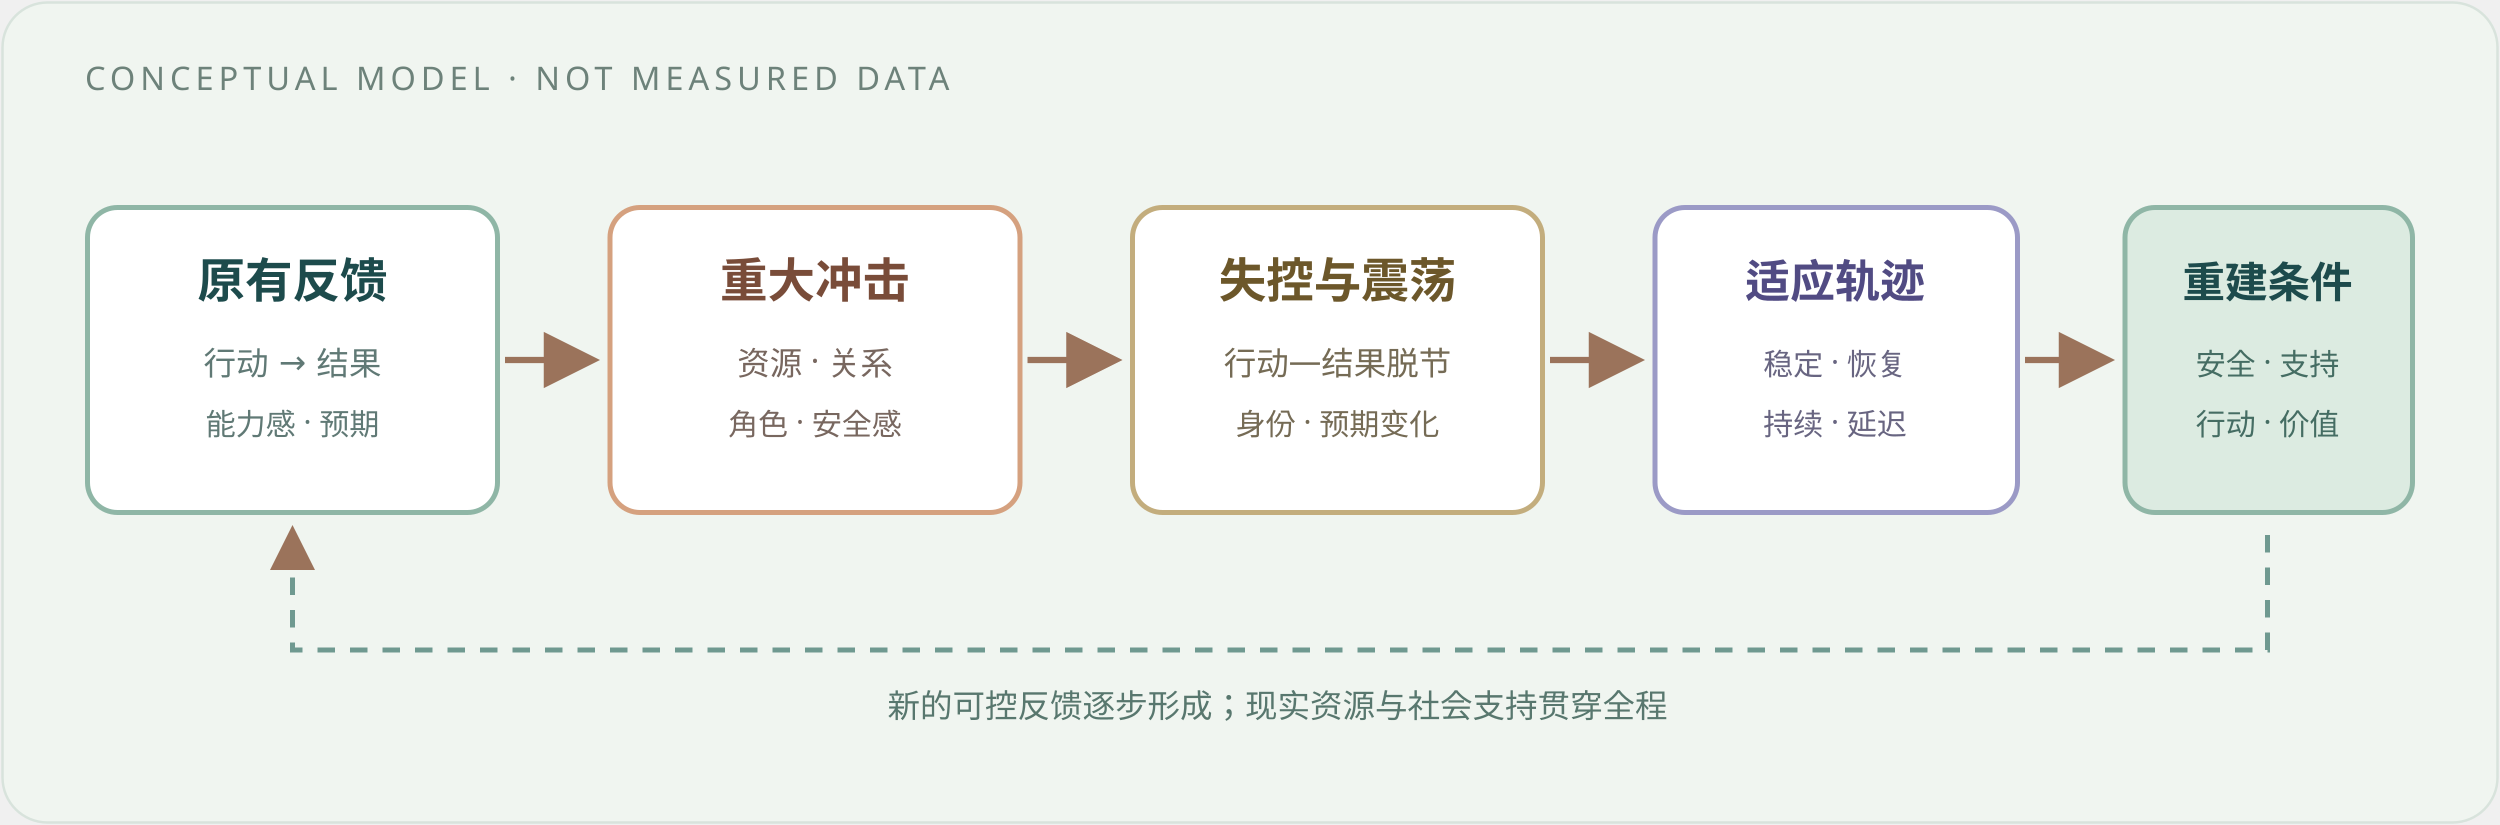
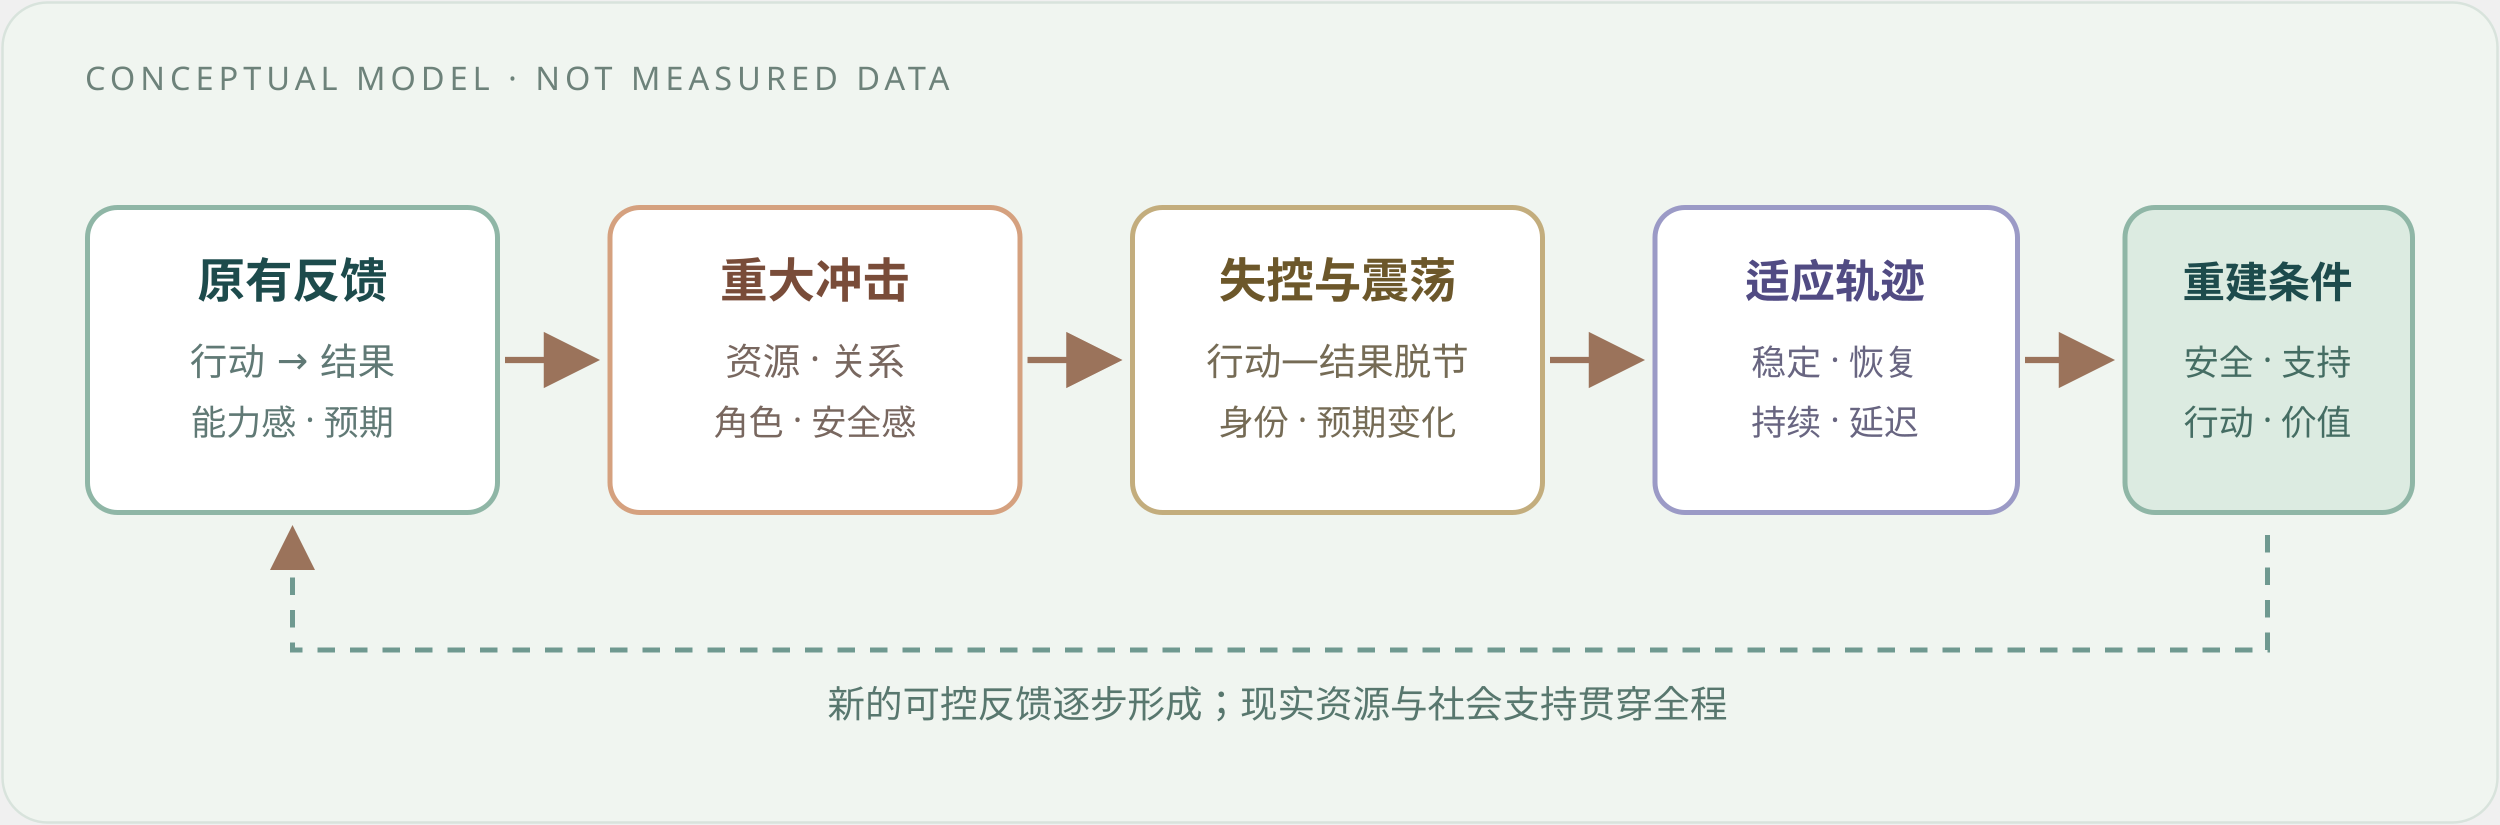
<svg xmlns="http://www.w3.org/2000/svg" viewBox="0 0 1000 330" role="img" aria-labelledby="mechanism-title mechanism-desc">
  <defs>
    <marker id="m-arrow" markerWidth="9" markerHeight="9" refX="7" refY="4.5" orient="auto">
      <path d="M0 0L9 4.5L0 9Z" fill="#9b735b" />
    </marker>
  </defs>
  <rect x="1" y="1" width="998" height="328" rx="18" fill="#f0f5f0" stroke="#d8e3dc" />
  <text x="34" y="36" font-family="sans-serif" font-size="13" letter-spacing="2" fill="#6d827a">CONCEPTUAL MODEL · NOT MEASURED DATA</text>
  <g font-family="sans-serif">
    <rect x="35" y="83" width="164" height="122" rx="12" fill="#fff" stroke="#8fb6a6" stroke-width="2" />
    <text x="117" y="119" text-anchor="middle" font-size="19" font-weight="700" fill="#1d4b4c">原有反馈</text>
-     <text x="117" y="150" text-anchor="middle" font-size="13" fill="#607975">行动 → 结果</text>
-     <text x="117" y="174" text-anchor="middle" font-size="12" fill="#607975">能力感 · 预期</text>
+     <text x="117" y="150" text-anchor="middle" font-size="15" fill="#607975">行动 → 结果</text>
+     <text x="117" y="174" text-anchor="middle" font-size="14" fill="#607975">能力感 · 预期</text>
    <path d="M202 144H235" stroke="#9b735b" stroke-width="2.5" fill="none" marker-end="url(#m-arrow)" />
    <rect x="244" y="83" width="164" height="122" rx="12" fill="#fff" stroke="#d5a17f" stroke-width="2" />
    <text x="326" y="119" text-anchor="middle" font-size="19" font-weight="700" fill="#794c39">重大冲击</text>
-     <text x="326" y="150" text-anchor="middle" font-size="13" fill="#78675f">资源 · 关系</text>
-     <text x="326" y="174" text-anchor="middle" font-size="12" fill="#78675f">角色 · 安全感</text>
+     <text x="326" y="150" text-anchor="middle" font-size="15" fill="#78675f">资源 · 关系</text>
+     <text x="326" y="174" text-anchor="middle" font-size="14" fill="#78675f">角色 · 安全感</text>
    <path d="M411 144H444" stroke="#9b735b" stroke-width="2.5" fill="none" marker-end="url(#m-arrow)" />
    <rect x="453" y="83" width="164" height="122" rx="12" fill="#fff" stroke="#c3ad7d" stroke-width="2" />
    <text x="535" y="119" text-anchor="middle" font-size="19" font-weight="700" fill="#6c572a">失控与震荡</text>
-     <text x="535" y="150" text-anchor="middle" font-size="13" fill="#756b55">行动—结果脱节</text>
-     <text x="535" y="174" text-anchor="middle" font-size="12" fill="#756b55">身份 · 预期变化</text>
+     <text x="535" y="150" text-anchor="middle" font-size="15" fill="#756b55">行动—结果脱节</text>
+     <text x="535" y="174" text-anchor="middle" font-size="14" fill="#756b55">身份 · 预期变化</text>
    <path d="M620 144H653" stroke="#9b735b" stroke-width="2.5" fill="none" marker-end="url(#m-arrow)" />
    <rect x="662" y="83" width="145" height="122" rx="12" fill="#fff" stroke="#9b9ac6" stroke-width="2" />
    <text x="734" y="119" text-anchor="middle" font-size="18" font-weight="700" fill="#514b83">适应轨迹</text>
-     <text x="734" y="150" text-anchor="middle" font-size="12" fill="#686581">稳定 · 恢复</text>
-     <text x="734" y="174" text-anchor="middle" font-size="12" fill="#686581">持续 · 延迟</text>
+     <text x="734" y="150" text-anchor="middle" font-size="14" fill="#686581">稳定 · 恢复</text>
+     <text x="734" y="174" text-anchor="middle" font-size="14" fill="#686581">持续 · 延迟</text>
    <path d="M810 144H841" stroke="#9b735b" stroke-width="2.5" fill="none" marker-end="url(#m-arrow)" />
    <rect x="850" y="83" width="115" height="122" rx="12" fill="#dcebe1" stroke="#8fb6a6" stroke-width="2" />
    <text x="907" y="119" text-anchor="middle" font-size="17" font-weight="700" fill="#1d4b4c">重建条件</text>
-     <text x="907" y="150" text-anchor="middle" font-size="12" fill="#456d63">安全 · 支持</text>
-     <text x="907" y="174" text-anchor="middle" font-size="12" fill="#456d63">行动 · 价值</text>
+     <text x="907" y="150" text-anchor="middle" font-size="14" fill="#456d63">安全 · 支持</text>
+     <text x="907" y="174" text-anchor="middle" font-size="14" fill="#456d63">行动 · 价值</text>
    <path d="M907 214V260H117V214" fill="none" stroke="#6f9990" stroke-width="2" stroke-dasharray="7 6" marker-end="url(#m-arrow)" />
-     <text x="511" y="287" text-anchor="middle" font-size="13" fill="#58776e">新的可控反馈逐步形成；现实资源与社会支持贯穿全程</text>
+     <text x="511" y="287" text-anchor="middle" font-size="15" fill="#58776e">新的可控反馈逐步形成；现实资源与社会支持贯穿全程</text>
  </g>
</svg>
